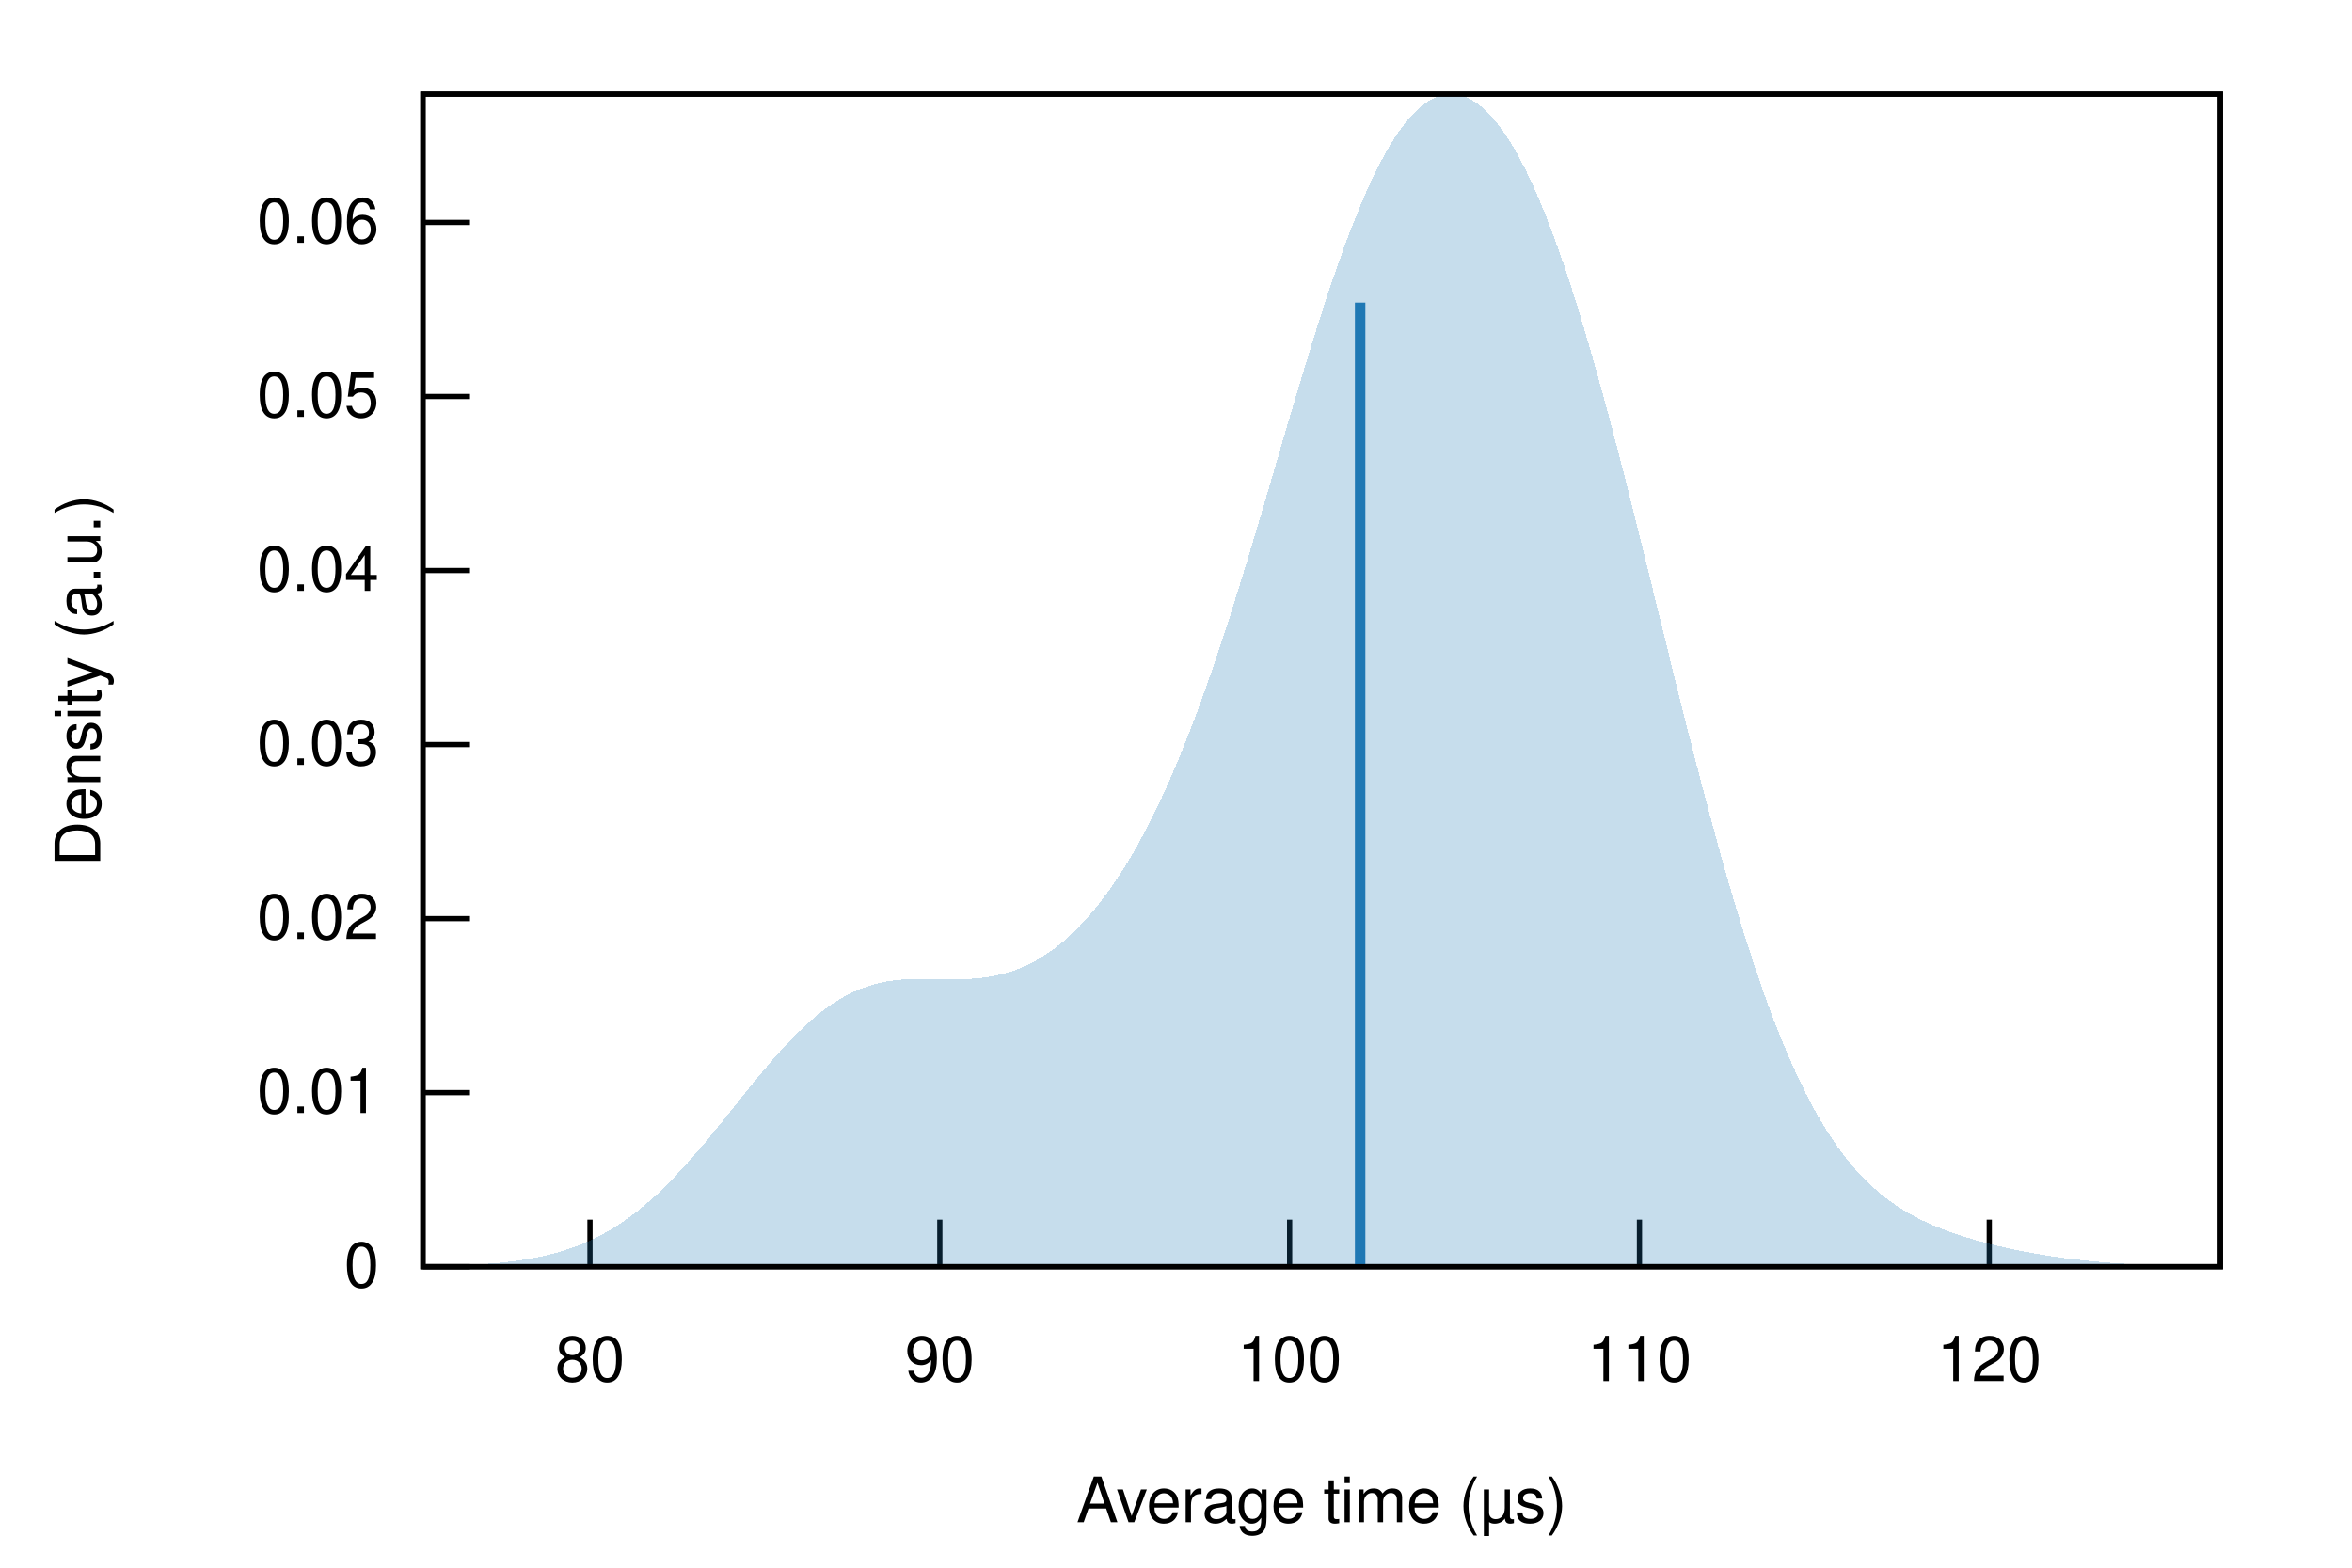
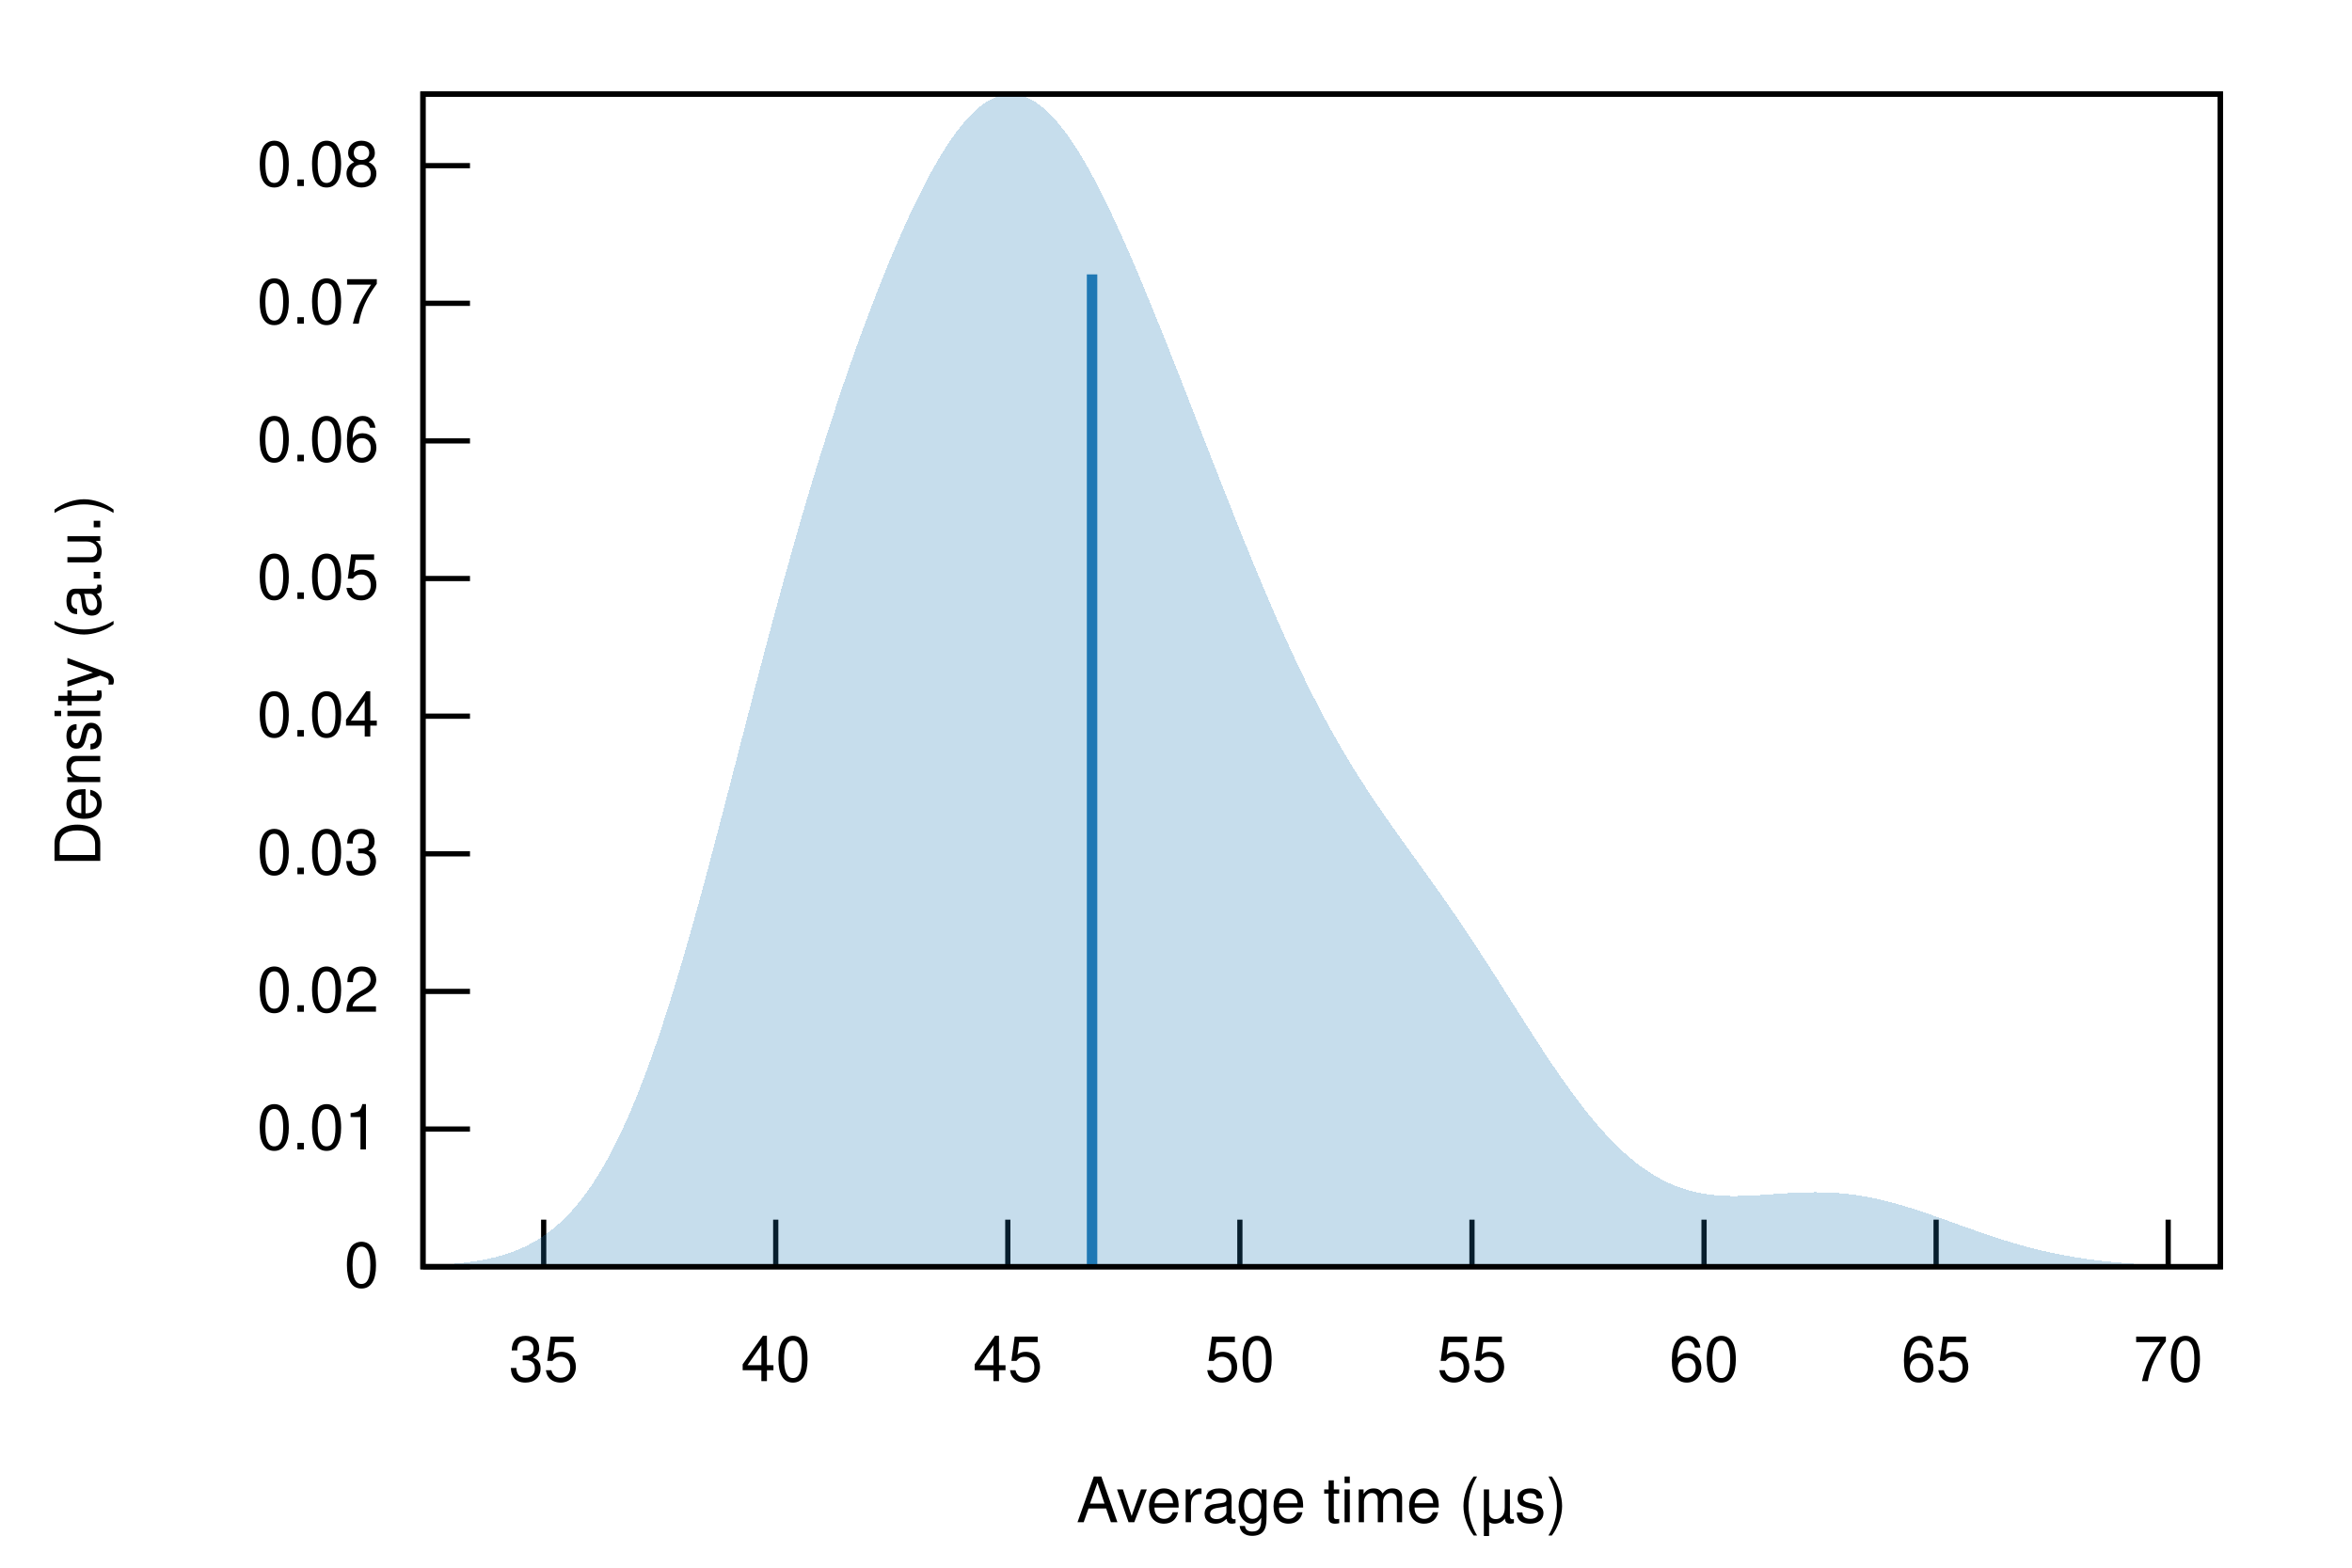
<svg xmlns="http://www.w3.org/2000/svg" xmlns:xlink="http://www.w3.org/1999/xlink" viewBox="0 0 450 300">
  <g id="gnuplot_canvas">
    <rect x="0" y="0" width="450" height="300" fill="none" />
    <defs>
      <circle id="gpDot" r="0.5" stroke-width="0.5" stroke="currentColor" />
      <path id="gpPt0" stroke-width="0.222" stroke="currentColor" d="M-1,0 h2 M0,-1 v2" />
      <path id="gpPt1" stroke-width="0.222" stroke="currentColor" d="M-1,-1 L1,1 M1,-1 L-1,1" />
      <path id="gpPt2" stroke-width="0.222" stroke="currentColor" d="M-1,0 L1,0 M0,-1 L0,1 M-1,-1 L1,1 M-1,1 L1,-1" />
      <rect id="gpPt3" stroke-width="0.222" stroke="currentColor" x="-1" y="-1" width="2" height="2" />
      <rect id="gpPt4" stroke-width="0.222" stroke="currentColor" fill="currentColor" x="-1" y="-1" width="2" height="2" />
      <circle id="gpPt5" stroke-width="0.222" stroke="currentColor" cx="0" cy="0" r="1" />
      <use xlink:href="#gpPt5" id="gpPt6" fill="currentColor" stroke="none" />
      <path id="gpPt7" stroke-width="0.222" stroke="currentColor" d="M0,-1.33 L-1.33,0.67 L1.33,0.67 z" />
      <use xlink:href="#gpPt7" id="gpPt8" fill="currentColor" stroke="none" />
      <use xlink:href="#gpPt7" id="gpPt9" stroke="currentColor" transform="rotate(180)" />
      <use xlink:href="#gpPt9" id="gpPt10" fill="currentColor" stroke="none" />
      <use xlink:href="#gpPt3" id="gpPt11" stroke="currentColor" transform="rotate(45)" />
      <use xlink:href="#gpPt11" id="gpPt12" fill="currentColor" stroke="none" />
      <path id="gpPt13" stroke-width="0.222" stroke="currentColor" d="M0,1.330 L1.265,0.411 L0.782,-1.067 L-0.782,-1.076 L-1.265,0.411 z" />
      <use xlink:href="#gpPt13" id="gpPt14" fill="currentColor" stroke="none" />
      <filter id="textbox" filterUnits="objectBoundingBox" x="0" y="0" height="1" width="1">
        <feFlood flood-color="white" flood-opacity="1" result="bgnd" />
        <feComposite in="SourceGraphic" in2="bgnd" operator="atop" />
      </filter>
      <filter id="greybox" filterUnits="objectBoundingBox" x="0" y="0" height="1" width="1">
        <feFlood flood-color="lightgrey" flood-opacity="1" result="grey" />
        <feComposite in="SourceGraphic" in2="grey" operator="atop" />
      </filter>
    </defs>
    <g fill="none" color="white" stroke="currentColor" stroke-width="1.00" stroke-linecap="butt" stroke-linejoin="miter">
</g>
    <g fill="none" color="black" stroke="currentColor" stroke-width="1.00" stroke-linecap="butt" stroke-linejoin="miter">
      <path stroke="black" d="M80.92,242.40 L89.92,242.40  " />
      <g transform="translate(72.53,246.30)" stroke="none" fill="black" font-family="Helvetica" font-size="12.00" text-anchor="end">
        <text>
          <tspan font-family="Helvetica"> 0</tspan>
        </text>
      </g>
    </g>
    <g fill="none" color="black" stroke="currentColor" stroke-width="1.00" stroke-linecap="butt" stroke-linejoin="miter">
-       <path stroke="black" d="M80.92,209.09 L89.92,209.09  " />
-       <g transform="translate(72.53,212.99)" stroke="none" fill="black" font-family="Helvetica" font-size="12.00" text-anchor="end">
+       <path stroke="black" d="M80.92,216.06 L89.92,216.06  " />
+       <g transform="translate(72.53,219.96)" stroke="none" fill="black" font-family="Helvetica" font-size="12.00" text-anchor="end">
        <text>
          <tspan font-family="Helvetica"> 0.01</tspan>
        </text>
      </g>
    </g>
    <g fill="none" color="black" stroke="currentColor" stroke-width="1.00" stroke-linecap="butt" stroke-linejoin="miter">
-       <path stroke="black" d="M80.92,175.79 L89.92,175.79  " />
-       <g transform="translate(72.53,179.69)" stroke="none" fill="black" font-family="Helvetica" font-size="12.00" text-anchor="end">
+       <path stroke="black" d="M80.92,189.72 L89.92,189.72  " />
+       <g transform="translate(72.53,193.62)" stroke="none" fill="black" font-family="Helvetica" font-size="12.00" text-anchor="end">
        <text>
          <tspan font-family="Helvetica"> 0.02</tspan>
        </text>
      </g>
    </g>
    <g fill="none" color="black" stroke="currentColor" stroke-width="1.00" stroke-linecap="butt" stroke-linejoin="miter">
-       <path stroke="black" d="M80.92,142.48 L89.92,142.48  " />
-       <g transform="translate(72.53,146.38)" stroke="none" fill="black" font-family="Helvetica" font-size="12.00" text-anchor="end">
+       <path stroke="black" d="M80.92,163.39 L89.92,163.39  " />
+       <g transform="translate(72.53,167.29)" stroke="none" fill="black" font-family="Helvetica" font-size="12.00" text-anchor="end">
        <text>
          <tspan font-family="Helvetica"> 0.03</tspan>
        </text>
      </g>
    </g>
    <g fill="none" color="black" stroke="currentColor" stroke-width="1.00" stroke-linecap="butt" stroke-linejoin="miter">
-       <path stroke="black" d="M80.92,109.18 L89.92,109.18  " />
-       <g transform="translate(72.53,113.08)" stroke="none" fill="black" font-family="Helvetica" font-size="12.00" text-anchor="end">
+       <path stroke="black" d="M80.92,137.05 L89.92,137.05  " />
+       <g transform="translate(72.53,140.95)" stroke="none" fill="black" font-family="Helvetica" font-size="12.00" text-anchor="end">
        <text>
          <tspan font-family="Helvetica"> 0.04</tspan>
        </text>
      </g>
    </g>
    <g fill="none" color="black" stroke="currentColor" stroke-width="1.00" stroke-linecap="butt" stroke-linejoin="miter">
-       <path stroke="black" d="M80.92,75.87 L89.92,75.87  " />
-       <g transform="translate(72.53,79.77)" stroke="none" fill="black" font-family="Helvetica" font-size="12.00" text-anchor="end">
+       <path stroke="black" d="M80.92,110.71 L89.92,110.71  " />
+       <g transform="translate(72.53,114.61)" stroke="none" fill="black" font-family="Helvetica" font-size="12.00" text-anchor="end">
        <text>
          <tspan font-family="Helvetica"> 0.05</tspan>
        </text>
      </g>
    </g>
    <g fill="none" color="black" stroke="currentColor" stroke-width="1.00" stroke-linecap="butt" stroke-linejoin="miter">
-       <path stroke="black" d="M80.92,42.56 L89.92,42.56  " />
-       <g transform="translate(72.53,46.46)" stroke="none" fill="black" font-family="Helvetica" font-size="12.00" text-anchor="end">
+       <path stroke="black" d="M80.92,84.37 L89.92,84.37  " />
+       <g transform="translate(72.53,88.27)" stroke="none" fill="black" font-family="Helvetica" font-size="12.00" text-anchor="end">
        <text>
          <tspan font-family="Helvetica"> 0.06</tspan>
        </text>
      </g>
    </g>
    <g fill="none" color="black" stroke="currentColor" stroke-width="1.00" stroke-linecap="butt" stroke-linejoin="miter">
-       <path stroke="black" d="M112.88,242.40 L112.88,233.40  " />
-       <g transform="translate(112.88,264.30)" stroke="none" fill="black" font-family="Helvetica" font-size="12.00" text-anchor="middle">
-         <text>
-           <tspan font-family="Helvetica"> 80</tspan>
-         </text>
-       </g>
-     </g>
-     <g fill="none" color="black" stroke="currentColor" stroke-width="1.00" stroke-linecap="butt" stroke-linejoin="miter">
-       <path stroke="black" d="M179.81,242.40 L179.81,233.40  " />
-       <g transform="translate(179.81,264.30)" stroke="none" fill="black" font-family="Helvetica" font-size="12.00" text-anchor="middle">
-         <text>
-           <tspan font-family="Helvetica"> 90</tspan>
-         </text>
-       </g>
-     </g>
-     <g fill="none" color="black" stroke="currentColor" stroke-width="1.00" stroke-linecap="butt" stroke-linejoin="miter">
-       <path stroke="black" d="M246.74,242.40 L246.74,233.40  " />
-       <g transform="translate(246.74,264.30)" stroke="none" fill="black" font-family="Helvetica" font-size="12.00" text-anchor="middle">
-         <text>
-           <tspan font-family="Helvetica"> 100</tspan>
-         </text>
-       </g>
-     </g>
-     <g fill="none" color="black" stroke="currentColor" stroke-width="1.00" stroke-linecap="butt" stroke-linejoin="miter">
-       <path stroke="black" d="M313.67,242.40 L313.67,233.40  " />
-       <g transform="translate(313.67,264.30)" stroke="none" fill="black" font-family="Helvetica" font-size="12.00" text-anchor="middle">
-         <text>
-           <tspan font-family="Helvetica"> 110</tspan>
-         </text>
-       </g>
-     </g>
-     <g fill="none" color="black" stroke="currentColor" stroke-width="1.00" stroke-linecap="butt" stroke-linejoin="miter">
-       <path stroke="black" d="M380.60,242.40 L380.60,233.40  " />
-       <g transform="translate(380.60,264.30)" stroke="none" fill="black" font-family="Helvetica" font-size="12.00" text-anchor="middle">
-         <text>
-           <tspan font-family="Helvetica"> 120</tspan>
+       <path stroke="black" d="M80.92,58.04 L89.92,58.04  " />
+       <g transform="translate(72.53,61.94)" stroke="none" fill="black" font-family="Helvetica" font-size="12.00" text-anchor="end">
+         <text>
+           <tspan font-family="Helvetica"> 0.07</tspan>
+         </text>
+       </g>
+     </g>
+     <g fill="none" color="black" stroke="currentColor" stroke-width="1.00" stroke-linecap="butt" stroke-linejoin="miter">
+       <path stroke="black" d="M80.92,31.70 L89.92,31.70  " />
+       <g transform="translate(72.53,35.60)" stroke="none" fill="black" font-family="Helvetica" font-size="12.00" text-anchor="end">
+         <text>
+           <tspan font-family="Helvetica"> 0.08</tspan>
+         </text>
+       </g>
+     </g>
+     <g fill="none" color="black" stroke="currentColor" stroke-width="1.00" stroke-linecap="butt" stroke-linejoin="miter">
+       <path stroke="black" d="M104.02,242.40 L104.02,233.40  " />
+       <g transform="translate(104.02,264.30)" stroke="none" fill="black" font-family="Helvetica" font-size="12.00" text-anchor="middle">
+         <text>
+           <tspan font-family="Helvetica"> 35</tspan>
+         </text>
+       </g>
+     </g>
+     <g fill="none" color="black" stroke="currentColor" stroke-width="1.00" stroke-linecap="butt" stroke-linejoin="miter">
+       <path stroke="black" d="M148.42,242.40 L148.42,233.40  " />
+       <g transform="translate(148.42,264.30)" stroke="none" fill="black" font-family="Helvetica" font-size="12.00" text-anchor="middle">
+         <text>
+           <tspan font-family="Helvetica"> 40</tspan>
+         </text>
+       </g>
+     </g>
+     <g fill="none" color="black" stroke="currentColor" stroke-width="1.00" stroke-linecap="butt" stroke-linejoin="miter">
+       <path stroke="black" d="M192.82,242.40 L192.82,233.40  " />
+       <g transform="translate(192.82,264.30)" stroke="none" fill="black" font-family="Helvetica" font-size="12.00" text-anchor="middle">
+         <text>
+           <tspan font-family="Helvetica"> 45</tspan>
+         </text>
+       </g>
+     </g>
+     <g fill="none" color="black" stroke="currentColor" stroke-width="1.00" stroke-linecap="butt" stroke-linejoin="miter">
+       <path stroke="black" d="M237.22,242.40 L237.22,233.40  " />
+       <g transform="translate(237.22,264.30)" stroke="none" fill="black" font-family="Helvetica" font-size="12.00" text-anchor="middle">
+         <text>
+           <tspan font-family="Helvetica"> 50</tspan>
+         </text>
+       </g>
+     </g>
+     <g fill="none" color="black" stroke="currentColor" stroke-width="1.00" stroke-linecap="butt" stroke-linejoin="miter">
+       <path stroke="black" d="M281.63,242.40 L281.63,233.40  " />
+       <g transform="translate(281.63,264.30)" stroke="none" fill="black" font-family="Helvetica" font-size="12.00" text-anchor="middle">
+         <text>
+           <tspan font-family="Helvetica"> 55</tspan>
+         </text>
+       </g>
+     </g>
+     <g fill="none" color="black" stroke="currentColor" stroke-width="1.00" stroke-linecap="butt" stroke-linejoin="miter">
+       <path stroke="black" d="M326.03,242.40 L326.03,233.40  " />
+       <g transform="translate(326.03,264.30)" stroke="none" fill="black" font-family="Helvetica" font-size="12.00" text-anchor="middle">
+         <text>
+           <tspan font-family="Helvetica"> 60</tspan>
+         </text>
+       </g>
+     </g>
+     <g fill="none" color="black" stroke="currentColor" stroke-width="1.00" stroke-linecap="butt" stroke-linejoin="miter">
+       <path stroke="black" d="M370.43,242.40 L370.43,233.40  " />
+       <g transform="translate(370.43,264.30)" stroke="none" fill="black" font-family="Helvetica" font-size="12.00" text-anchor="middle">
+         <text>
+           <tspan font-family="Helvetica"> 65</tspan>
+         </text>
+       </g>
+     </g>
+     <g fill="none" color="black" stroke="currentColor" stroke-width="1.00" stroke-linecap="butt" stroke-linejoin="miter">
+       <path stroke="black" d="M414.83,242.40 L414.83,233.40  " />
+       <g transform="translate(414.83,264.30)" stroke="none" fill="black" font-family="Helvetica" font-size="12.00" text-anchor="middle">
+         <text>
+           <tspan font-family="Helvetica"> 70</tspan>
        </text>
      </g>
    </g>
    <g fill="none" color="black" stroke="currentColor" stroke-width="1.00" stroke-linecap="butt" stroke-linejoin="miter">
</g>
    <g fill="none" color="black" stroke="currentColor" stroke-width="1.00" stroke-linecap="butt" stroke-linejoin="miter">
      <path stroke="black" d="M80.92,18.01 L80.92,242.40 L424.82,242.40 L424.82,18.01 L80.92,18.01 Z  " />
    </g>
    <g fill="none" color="black" stroke="currentColor" stroke-width="1.00" stroke-linecap="butt" stroke-linejoin="miter">
</g>
    <g id="gnuplot_plot_1">
      <g fill="none" color="black" stroke="currentColor" stroke-width="1.00" stroke-linecap="butt" stroke-linejoin="miter">
        <g stroke="none" shape-rendering="crispEdges">
-           <polygon fill="rgb( 31, 120, 180)" fill-opacity="0.25" points="80.92,242.31 81.61,242.30 82.30,242.29 82.99,242.27 83.68,242.26 84.37,242.24 85.06,242.23 85.74,242.21 86.43,242.19 87.12,242.16 87.81,242.14 88.50,242.11 89.19,242.08 89.88,242.05 90.57,242.01 91.26,241.98 91.95,241.93 92.64,241.89 93.33,241.84 94.01,241.79 94.70,241.73 95.39,241.67 96.08,241.60 96.77,241.52 97.46,241.45 98.15,241.36 98.84,241.27 99.53,241.17 100.22,241.07 100.91,240.96 101.60,240.84 102.28,240.71 102.97,240.57 103.66,240.43 104.35,240.27 105.04,240.11 105.73,239.93 106.42,239.74 107.11,239.54 107.80,239.33 108.49,239.11 109.18,238.88 109.87,238.63 110.55,238.37 111.24,238.09 111.93,237.80 112.62,237.50 113.31,237.18 114.00,236.84 114.69,236.49 115.38,236.13 116.07,235.74 116.76,235.34 117.45,234.92 118.14,234.49 118.82,234.03 119.51,233.56 120.20,233.08 120.89,232.57 121.58,232.04 122.27,231.50 122.96,230.94 123.65,230.36 124.34,229.76 125.03,229.15 125.72,228.52 126.41,227.87 127.09,227.20 127.78,226.52 128.47,225.82 129.16,225.11 129.85,224.38 130.54,223.63 131.23,222.88 131.92,222.10 132.61,221.32 133.30,220.52 133.99,219.72 134.68,218.90 135.37,218.08 136.05,217.24 136.74,216.40 137.43,215.55 138.12,214.70 138.81,213.84 139.50,212.98 140.19,212.12 140.88,211.26 141.57,210.40 142.26,209.54 142.95,208.68 143.64,207.83 144.32,206.98 145.01,206.14 145.70,205.31 146.39,204.49 147.08,203.67 147.77,202.87 148.46,202.08 149.15,201.31 149.84,200.55 150.53,199.81 151.22,199.08 151.91,198.37 152.59,197.68 153.28,197.01 153.97,196.36 154.66,195.73 155.35,195.12 156.04,194.53 156.73,193.97 157.42,193.43 158.11,192.92 158.80,192.42 159.49,191.96 160.18,191.52 160.86,191.10 161.55,190.70 162.24,190.34 162.93,189.99 163.62,189.67 164.31,189.38 165.00,189.10 165.69,188.85 166.38,188.62 167.07,188.42 167.76,188.23 168.45,188.07 169.13,187.92 169.82,187.80 170.51,187.69 171.20,187.60 171.89,187.52 172.58,187.46 173.27,187.41 173.96,187.37 174.65,187.34 175.34,187.32 176.03,187.31 176.72,187.31 177.40,187.32 178.09,187.32 178.78,187.33 179.47,187.35 180.16,187.36 180.85,187.37 181.54,187.38 182.23,187.38 182.92,187.38 183.61,187.37 184.30,187.36 184.99,187.33 185.68,187.30 186.36,187.26 187.05,187.20 187.74,187.13 188.43,187.04 189.12,186.94 189.81,186.83 190.50,186.69 191.19,186.54 191.88,186.37 192.57,186.18 193.26,185.97 193.95,185.74 194.63,185.49 195.32,185.21 196.01,184.91 196.70,184.59 197.39,184.25 198.08,183.88 198.77,183.49 199.46,183.07 200.15,182.62 200.84,182.15 201.53,181.66 202.22,181.13 202.90,180.58 203.59,180.01 204.28,179.40 204.97,178.77 205.66,178.11 206.35,177.42 207.04,176.70 207.73,175.95 208.42,175.18 209.11,174.37 209.80,173.53 210.49,172.66 211.17,171.76 211.86,170.83 212.55,169.87 213.24,168.87 213.93,167.84 214.62,166.78 215.31,165.68 216.00,164.55 216.69,163.39 217.38,162.19 218.07,160.95 218.76,159.68 219.44,158.37 220.13,157.02 220.82,155.64 221.51,154.22 222.20,152.76 222.89,151.27 223.58,149.73 224.27,148.16 224.96,146.55 225.65,144.90 226.34,143.21 227.03,141.48 227.71,139.72 228.40,137.92 229.09,136.08 229.78,134.20 230.47,132.29 231.16,130.34 231.85,128.36 232.54,126.35 233.23,124.30 233.92,122.22 234.61,120.11 235.30,117.97 235.99,115.80 236.67,113.61 237.36,111.39 238.05,109.15 238.74,106.89 239.43,104.62 240.12,102.32 240.81,100.01 241.50,97.69 242.19,95.36 242.88,93.02 243.57,90.68 244.26,88.33 244.94,85.98 245.63,83.64 246.32,81.30 247.01,78.97 247.70,76.66 248.39,74.35 249.08,72.06 249.77,69.79 250.46,67.54 251.15,65.32 251.84,63.12 252.53,60.96 253.21,58.82 253.90,56.72 254.59,54.66 255.28,52.64 255.97,50.65 256.66,48.72 257.35,46.82 258.04,44.98 258.73,43.19 259.42,41.44 260.11,39.76 260.80,38.12 261.48,36.55 262.17,35.03 262.86,33.57 263.55,32.17 264.24,30.83 264.93,29.56 265.62,28.35 266.31,27.20 267.00,26.12 267.69,25.11 268.38,24.16 269.07,23.28 269.75,22.46 270.44,21.72 271.13,21.04 271.82,20.43 272.51,19.89 273.20,19.41 273.89,19.01 274.58,18.67 275.27,18.40 275.96,18.20 276.65,18.07 277.34,18.01 278.03,18.02 278.71,18.09 279.40,18.23 280.09,18.45 280.78,18.73 281.47,19.07 282.16,19.49 282.85,19.97 283.54,20.52 284.23,21.14 284.92,21.83 285.61,22.58 286.30,23.40 286.98,24.29 287.67,25.24 288.36,26.26 289.05,27.35 289.74,28.50 290.43,29.72 291.12,31.00 291.81,32.35 292.50,33.76 293.19,35.23 293.88,36.77 294.57,38.37 295.25,40.03 295.94,41.75 296.63,43.53 297.32,45.37 298.01,47.26 298.70,49.22 299.39,51.23 300.08,53.29 300.77,55.40 301.46,57.57 302.15,59.78 302.84,62.05 303.52,64.36 304.21,66.71 304.90,69.11 305.59,71.55 306.28,74.03 306.97,76.54 307.66,79.09 308.35,81.68 309.04,84.29 309.73,86.93 310.42,89.60 311.11,92.29 311.79,95.01 312.48,97.74 313.17,100.49 313.86,103.26 314.55,106.03 315.24,108.82 315.93,111.61 316.62,114.41 317.31,117.21 318.00,120.01 318.69,122.80 319.38,125.59 320.06,128.38 320.75,131.15 321.44,133.91 322.13,136.66 322.82,139.39 323.51,142.10 324.20,144.79 324.89,147.45 325.58,150.09 326.27,152.71 326.96,155.29 327.65,157.85 328.34,160.37 329.02,162.86 329.71,165.31 330.40,167.72 331.09,170.10 331.78,172.43 332.47,174.72 333.16,176.97 333.85,179.18 334.54,181.34 335.23,183.45 335.92,185.52 336.61,187.54 337.29,189.52 337.98,191.44 338.67,193.32 339.36,195.14 340.05,196.92 340.74,198.65 341.43,200.32 342.12,201.95 342.81,203.53 343.50,205.06 344.19,206.54 344.88,207.97 345.56,209.35 346.25,210.68 346.94,211.97 347.63,213.21 348.32,214.40 349.01,215.55 349.70,216.66 350.39,217.72 351.08,218.74 351.77,219.71 352.46,220.65 353.15,221.55 353.83,222.41 354.52,223.23 355.21,224.02 355.90,224.77 356.59,225.49 357.28,226.18 357.97,226.84 358.66,227.46 359.35,228.06 360.04,228.63 360.73,229.18 361.42,229.70 362.10,230.19 362.79,230.67 363.48,231.12 364.17,231.55 364.86,231.97 365.55,232.36 366.24,232.74 366.93,233.10 367.62,233.45 368.31,233.78 369.00,234.09 369.69,234.40 370.37,234.69 371.06,234.97 371.75,235.25 372.44,235.51 373.13,235.76 373.82,236.00 374.51,236.24 375.20,236.46 375.89,236.68 376.58,236.89 377.27,237.10 377.96,237.30 378.65,237.49 379.33,237.68 380.02,237.86 380.71,238.04 381.40,238.21 382.09,238.38 382.78,238.54 383.47,238.70 384.16,238.86 384.85,239.01 385.54,239.15 386.23,239.29 386.92,239.43 387.60,239.56 388.29,239.69 388.98,239.82 389.67,239.94 390.36,240.06 391.05,240.17 391.74,240.28 392.43,240.39 393.12,240.49 393.81,240.59 394.50,240.69 395.19,240.78 395.87,240.87 396.56,240.95 397.25,241.04 397.94,241.11 398.63,241.19 399.32,241.26 400.01,241.33 400.70,241.40 401.39,241.46 402.08,241.52 402.77,241.57 403.46,241.63 404.14,241.68 404.83,241.73 405.52,241.77 406.21,241.82 406.90,241.86 407.59,241.90 408.28,241.93 408.97,241.97 409.66,242.00 410.35,242.03 411.04,242.06 411.73,242.09 412.41,242.11 413.10,242.13 413.79,242.15 414.48,242.17 415.17,242.19 415.86,242.21 416.55,242.23 417.24,242.24 417.93,242.26 418.62,242.27 419.31,242.28 420.00,242.29 420.68,242.30 421.37,242.31 422.06,242.32 422.75,242.33 423.44,242.33 424.13,242.34 424.82,242.35 424.82,242.40 424.13,242.40 423.44,242.40 422.75,242.40 422.06,242.40 421.37,242.40 420.68,242.40 420.00,242.40 419.31,242.40 418.62,242.40 417.93,242.40 417.24,242.40 416.55,242.40 415.86,242.40 415.17,242.40 414.48,242.40 413.79,242.40 413.10,242.40 412.41,242.40 411.73,242.40 411.04,242.40 410.35,242.40 409.66,242.40 408.97,242.40 408.28,242.40 407.59,242.40 406.90,242.40 406.21,242.40 405.52,242.40 404.83,242.40 404.14,242.40 403.46,242.40 402.77,242.40 402.08,242.40 401.39,242.40 400.70,242.40 400.01,242.40 399.32,242.40 398.63,242.40 397.94,242.40 397.25,242.40 396.56,242.40 395.87,242.40 395.19,242.40 394.50,242.40 393.81,242.40 393.12,242.40 392.43,242.40 391.74,242.40 391.05,242.40 390.36,242.40 389.67,242.40 388.98,242.40 388.29,242.40 387.60,242.40 386.92,242.40 386.23,242.40 385.54,242.40 384.85,242.40 384.16,242.40 383.47,242.40 382.78,242.40 382.09,242.40 381.40,242.40 380.71,242.40 380.02,242.40 379.33,242.40 378.65,242.40 377.96,242.40 377.27,242.40 376.58,242.40 375.89,242.40 375.20,242.40 374.51,242.40 373.82,242.40 373.13,242.40 372.44,242.40 371.75,242.40 371.06,242.40 370.37,242.40 369.69,242.40 369.00,242.40 368.31,242.40 367.62,242.40 366.93,242.40 366.24,242.40 365.55,242.40 364.86,242.40 364.17,242.40 363.48,242.40 362.79,242.40 362.10,242.40 361.42,242.40 360.73,242.40 360.04,242.40 359.35,242.40 358.66,242.40 357.97,242.40 357.28,242.40 356.59,242.40 355.90,242.40 355.21,242.40 354.52,242.40 353.83,242.40 353.15,242.40 352.46,242.40 351.77,242.40 351.08,242.40 350.39,242.40 349.70,242.40 349.01,242.40 348.32,242.40 347.63,242.40 346.94,242.40 346.25,242.40 345.56,242.40 344.88,242.40 344.19,242.40 343.50,242.40 342.81,242.40 342.12,242.40 341.43,242.40 340.74,242.40 340.05,242.40 339.36,242.40 338.67,242.40 337.98,242.40 337.29,242.40 336.61,242.40 335.92,242.40 335.23,242.40 334.54,242.40 333.85,242.40 333.16,242.40 332.47,242.40 331.78,242.40 331.09,242.40 330.40,242.40 329.71,242.40 329.02,242.40 328.34,242.40 327.65,242.40 326.96,242.40 326.27,242.40 325.58,242.40 324.89,242.40 324.20,242.40 323.51,242.40 322.82,242.40 322.13,242.40 321.44,242.40 320.75,242.40 320.06,242.40 319.38,242.40 318.69,242.40 318.00,242.40 317.31,242.40 316.62,242.40 315.93,242.40 315.24,242.40 314.55,242.40 313.86,242.40 313.17,242.40 312.48,242.40 311.79,242.40 311.11,242.40 310.42,242.40 309.73,242.40 309.04,242.40 308.35,242.40 307.66,242.40 306.97,242.40 306.28,242.40 305.59,242.40 304.90,242.40 304.21,242.40 303.52,242.40 302.84,242.40 302.15,242.40 301.46,242.40 300.77,242.40 300.08,242.40 299.39,242.40 298.70,242.40 298.01,242.40 297.32,242.40 296.63,242.40 295.94,242.40 295.25,242.40 294.57,242.40 293.88,242.40 293.19,242.40 292.50,242.40 291.81,242.40 291.12,242.40 290.43,242.40 289.74,242.40 289.05,242.40 288.36,242.40 287.67,242.40 286.98,242.40 286.30,242.40 285.61,242.40 284.92,242.40 284.23,242.40 283.54,242.40 282.85,242.40 282.16,242.40 281.47,242.40 280.78,242.40 280.09,242.40 279.40,242.40 278.71,242.40 278.03,242.40 277.34,242.40 276.65,242.40 275.96,242.40 275.27,242.40 274.58,242.40 273.89,242.40 273.20,242.40 272.51,242.40 271.82,242.40 271.13,242.40 270.44,242.40 269.75,242.40 269.07,242.40 268.38,242.40 267.69,242.40 267.00,242.40 266.31,242.40 265.62,242.40 264.93,242.40 264.24,242.40 263.55,242.40 262.86,242.40 262.17,242.40 261.48,242.40 260.80,242.40 260.11,242.40 259.42,242.40 258.73,242.40 258.04,242.40 257.35,242.40 256.66,242.40 255.97,242.40 255.28,242.40 254.59,242.40 253.90,242.40 253.21,242.40 252.53,242.40 251.84,242.40 251.15,242.40 250.46,242.40 249.77,242.40 249.08,242.40 248.39,242.40 247.70,242.40 247.01,242.40 246.32,242.40 245.63,242.40 244.94,242.40 244.26,242.40 243.57,242.40 242.88,242.40 242.19,242.40 241.50,242.40 240.81,242.40 240.12,242.40 239.43,242.40 238.74,242.40 238.05,242.40 237.36,242.40 236.67,242.40 235.99,242.40 235.30,242.40 234.61,242.40 233.92,242.40 233.23,242.40 232.54,242.40 231.85,242.40 231.16,242.40 230.47,242.40 229.78,242.40 229.09,242.40 228.40,242.40 227.71,242.40 227.03,242.40 226.34,242.40 225.65,242.40 224.96,242.40 224.27,242.40 223.58,242.40 222.89,242.40 222.20,242.40 221.51,242.40 220.82,242.40 220.13,242.40 219.44,242.40 218.76,242.40 218.07,242.40 217.38,242.40 216.69,242.40 216.00,242.40 215.31,242.40 214.62,242.40 213.93,242.40 213.24,242.40 212.55,242.40 211.86,242.40 211.17,242.40 210.49,242.40 209.80,242.40 209.11,242.40 208.42,242.40 207.73,242.40 207.04,242.40 206.35,242.40 205.66,242.40 204.97,242.40 204.28,242.40 203.59,242.40 202.90,242.40 202.22,242.40 201.53,242.40 200.84,242.40 200.15,242.40 199.46,242.40 198.77,242.40 198.08,242.40 197.39,242.40 196.70,242.40 196.01,242.40 195.32,242.40 194.63,242.40 193.95,242.40 193.26,242.40 192.57,242.40 191.88,242.40 191.19,242.40 190.50,242.40 189.81,242.40 189.12,242.40 188.43,242.40 187.74,242.40 187.05,242.40 186.36,242.40 185.68,242.40 184.99,242.40 184.30,242.40 183.61,242.40 182.92,242.40 182.23,242.40 181.54,242.40 180.85,242.40 180.16,242.40 179.47,242.40 178.78,242.40 178.09,242.40 177.40,242.40 176.72,242.40 176.03,242.40 175.34,242.40 174.65,242.40 173.96,242.40 173.27,242.40 172.58,242.40 171.89,242.40 171.20,242.40 170.51,242.40 169.82,242.40 169.13,242.40 168.45,242.40 167.76,242.40 167.07,242.40 166.38,242.40 165.69,242.40 165.00,242.40 164.31,242.40 163.62,242.40 162.93,242.40 162.24,242.40 161.55,242.40 160.86,242.40 160.18,242.40 159.49,242.40 158.80,242.40 158.11,242.40 157.42,242.40 156.73,242.40 156.04,242.40 155.35,242.40 154.66,242.40 153.97,242.40 153.28,242.40 152.59,242.40 151.91,242.40 151.22,242.40 150.53,242.40 149.84,242.40 149.15,242.40 148.46,242.40 147.77,242.40 147.08,242.40 146.39,242.40 145.70,242.40 145.01,242.40 144.32,242.40 143.64,242.40 142.95,242.40 142.26,242.40 141.57,242.40 140.88,242.40 140.19,242.40 139.50,242.40 138.81,242.40 138.12,242.40 137.43,242.40 136.74,242.40 136.05,242.40 135.37,242.40 134.68,242.40 133.99,242.40 133.30,242.40 132.61,242.40 131.92,242.40 131.23,242.40 130.54,242.40 129.85,242.40 129.16,242.40 128.47,242.40 127.78,242.40 127.09,242.40 126.41,242.40 125.72,242.40 125.03,242.40 124.34,242.40 123.65,242.40 122.96,242.40 122.27,242.40 121.58,242.40 120.89,242.40 120.20,242.40 119.51,242.40 118.82,242.40 118.14,242.40 117.45,242.40 116.76,242.40 116.07,242.40 115.38,242.40 114.69,242.40 114.00,242.40 113.31,242.40 112.62,242.40 111.93,242.40 111.24,242.40 110.55,242.40 109.87,242.40 109.18,242.40 108.49,242.40 107.80,242.40 107.11,242.40 106.42,242.40 105.73,242.40 105.04,242.40 104.35,242.40 103.66,242.40 102.97,242.40 102.28,242.40 101.60,242.40 100.91,242.40 100.22,242.40 99.53,242.40 98.84,242.40 98.15,242.40 97.46,242.40 96.77,242.40 96.08,242.40 95.39,242.40 94.70,242.40 94.01,242.40 93.33,242.40 92.64,242.40 91.95,242.40 91.26,242.40 90.57,242.40 89.88,242.40 89.19,242.40 88.50,242.40 87.81,242.40 87.12,242.40 86.43,242.40 85.74,242.40 85.06,242.40 84.37,242.40 83.68,242.40 82.99,242.40 82.30,242.40 81.61,242.40 80.92,242.40 " />
+           <polygon fill="rgb( 31, 120, 180)" fill-opacity="0.25" points="80.92,242.18 81.61,242.16 82.30,242.13 82.99,242.09 83.68,242.06 84.37,242.02 85.06,241.97 85.74,241.92 86.43,241.87 87.12,241.81 87.81,241.74 88.50,241.67 89.19,241.58 89.88,241.49 90.57,241.40 91.26,241.29 91.95,241.17 92.64,241.05 93.33,240.91 94.01,240.75 94.70,240.59 95.39,240.41 96.08,240.21 96.77,240.00 97.46,239.77 98.15,239.52 98.84,239.26 99.53,238.97 100.22,238.66 100.91,238.32 101.60,237.96 102.28,237.58 102.97,237.16 103.66,236.72 104.35,236.25 105.04,235.74 105.73,235.20 106.42,234.63 107.11,234.02 107.80,233.37 108.49,232.68 109.18,231.95 109.87,231.18 110.55,230.36 111.24,229.50 111.93,228.59 112.62,227.64 113.31,226.63 114.00,225.57 114.69,224.47 115.38,223.31 116.07,222.09 116.76,220.82 117.45,219.50 118.14,218.12 118.82,216.69 119.51,215.19 120.20,213.65 120.89,212.04 121.58,210.38 122.27,208.66 122.96,206.88 123.65,205.05 124.34,203.16 125.03,201.22 125.72,199.23 126.41,197.18 127.09,195.08 127.78,192.93 128.47,190.73 129.16,188.49 129.85,186.20 130.54,183.87 131.23,181.50 131.92,179.09 132.61,176.65 133.30,174.17 133.99,171.66 134.68,169.12 135.37,166.56 136.05,163.97 136.74,161.36 137.43,158.74 138.12,156.10 138.81,153.45 139.50,150.79 140.19,148.12 140.88,145.45 141.57,142.78 142.26,140.10 142.95,137.44 143.64,134.78 144.32,132.12 145.01,129.48 145.70,126.86 146.39,124.24 147.08,121.65 147.77,119.07 148.46,116.51 149.15,113.98 149.84,111.47 150.53,108.98 151.22,106.52 151.91,104.08 152.59,101.67 153.28,99.29 153.97,96.94 154.66,94.62 155.35,92.32 156.04,90.06 156.73,87.82 157.42,85.62 158.11,83.44 158.80,81.30 159.49,79.18 160.18,77.09 160.86,75.03 161.55,73.00 162.24,71.00 162.93,69.02 163.62,67.08 164.31,65.16 165.00,63.27 165.69,61.41 166.38,59.58 167.07,57.77 167.76,55.99 168.45,54.24 169.13,52.52 169.82,50.83 170.51,49.17 171.20,47.54 171.89,45.93 172.58,44.36 173.27,42.83 173.96,41.32 174.65,39.85 175.34,38.42 176.03,37.02 176.72,35.66 177.40,34.34 178.09,33.06 178.78,31.82 179.47,30.62 180.16,29.47 180.85,28.37 181.54,27.31 182.23,26.31 182.92,25.35 183.61,24.45 184.30,23.60 184.99,22.80 185.68,22.07 186.36,21.39 187.05,20.77 187.74,20.21 188.43,19.71 189.12,19.27 189.81,18.90 190.50,18.59 191.19,18.35 191.88,18.17 192.57,18.06 193.26,18.01 193.95,18.03 194.63,18.11 195.32,18.26 196.01,18.48 196.70,18.76 197.39,19.11 198.08,19.52 198.77,19.99 199.46,20.52 200.15,21.12 200.84,21.78 201.53,22.49 202.22,23.27 202.90,24.10 203.59,24.98 204.28,25.92 204.97,26.91 205.66,27.95 206.35,29.03 207.04,30.17 207.73,31.34 208.42,32.57 209.11,33.83 209.80,35.13 210.49,36.47 211.17,37.84 211.86,39.25 212.55,40.68 213.24,42.15 213.93,43.65 214.62,45.17 215.31,46.72 216.00,48.29 216.69,49.88 217.38,51.50 218.07,53.13 218.76,54.78 219.44,56.44 220.13,58.12 220.82,59.81 221.51,61.52 222.20,63.23 222.89,64.96 223.58,66.69 224.27,68.43 224.96,70.18 225.65,71.93 226.34,73.69 227.03,75.46 227.71,77.22 228.40,78.99 229.09,80.76 229.78,82.53 230.47,84.30 231.16,86.07 231.85,87.84 232.54,89.60 233.23,91.36 233.92,93.12 234.61,94.87 235.30,96.61 235.99,98.35 236.67,100.08 237.36,101.80 238.05,103.51 238.74,105.21 239.43,106.90 240.12,108.58 240.81,110.24 241.50,111.89 242.19,113.53 242.88,115.14 243.57,116.74 244.26,118.33 244.94,119.89 245.63,121.44 246.32,122.96 247.01,124.47 247.70,125.95 248.39,127.41 249.08,128.86 249.77,130.27 250.46,131.67 251.15,133.04 251.84,134.39 252.53,135.72 253.21,137.02 253.90,138.30 254.59,139.56 255.28,140.79 255.97,142.01 256.66,143.20 257.35,144.37 258.04,145.52 258.73,146.65 259.42,147.76 260.11,148.86 260.80,149.93 261.48,150.99 262.17,152.04 262.86,153.07 263.55,154.09 264.24,155.10 264.93,156.09 265.62,157.08 266.31,158.06 267.00,159.03 267.69,160.00 268.38,160.96 269.07,161.92 269.75,162.88 270.44,163.83 271.13,164.79 271.82,165.75 272.51,166.71 273.20,167.67 273.89,168.64 274.58,169.61 275.27,170.58 275.96,171.56 276.65,172.55 277.34,173.54 278.03,174.54 278.71,175.55 279.40,176.57 280.09,177.59 280.78,178.62 281.47,179.66 282.16,180.70 282.85,181.75 283.54,182.81 284.23,183.87 284.92,184.94 285.61,186.01 286.30,187.09 286.98,188.17 287.67,189.25 288.36,190.34 289.05,191.43 289.74,192.51 290.43,193.60 291.12,194.68 291.81,195.76 292.50,196.84 293.19,197.91 293.88,198.98 294.57,200.04 295.25,201.09 295.94,202.13 296.63,203.17 297.32,204.19 298.01,205.20 298.70,206.19 299.39,207.17 300.08,208.14 300.77,209.09 301.46,210.02 302.15,210.94 302.84,211.83 303.52,212.71 304.21,213.57 304.90,214.40 305.59,215.22 306.28,216.01 306.97,216.78 307.66,217.53 308.35,218.25 309.04,218.95 309.73,219.62 310.42,220.27 311.11,220.90 311.79,221.50 312.48,222.07 313.17,222.62 313.86,223.14 314.55,223.64 315.24,224.11 315.93,224.56 316.62,224.98 317.31,225.38 318.00,225.75 318.69,226.10 319.38,226.42 320.06,226.73 320.75,227.00 321.44,227.26 322.13,227.49 322.82,227.71 323.51,227.90 324.20,228.07 324.89,228.23 325.58,228.36 326.27,228.48 326.96,228.58 327.65,228.66 328.34,228.73 329.02,228.78 329.71,228.82 330.40,228.85 331.09,228.87 331.78,228.88 332.47,228.87 333.16,228.86 333.85,228.84 334.54,228.81 335.23,228.78 335.92,228.74 336.61,228.70 337.29,228.66 337.98,228.61 338.67,228.56 339.36,228.51 340.05,228.46 340.74,228.41 341.43,228.37 342.12,228.32 342.81,228.28 343.50,228.25 344.19,228.22 344.88,228.19 345.56,228.17 346.25,228.16 346.94,228.15 347.63,228.15 348.32,228.16 349.01,228.17 349.70,228.20 350.39,228.23 351.08,228.27 351.77,228.32 352.46,228.38 353.15,228.45 353.83,228.53 354.52,228.61 355.21,228.71 355.90,228.82 356.59,228.93 357.28,229.06 357.97,229.19 358.66,229.33 359.35,229.48 360.04,229.64 360.73,229.81 361.42,229.98 362.10,230.16 362.79,230.35 363.48,230.55 364.17,230.75 364.86,230.96 365.55,231.17 366.24,231.39 366.93,231.61 367.62,231.84 368.31,232.07 369.00,232.31 369.69,232.55 370.37,232.79 371.06,233.03 371.75,233.28 372.44,233.52 373.13,233.77 373.82,234.02 374.51,234.27 375.20,234.51 375.89,234.76 376.58,235.01 377.27,235.25 377.96,235.49 378.65,235.73 379.33,235.97 380.02,236.21 380.71,236.44 381.40,236.67 382.09,236.89 382.78,237.11 383.47,237.33 384.16,237.54 384.85,237.75 385.54,237.96 386.23,238.15 386.92,238.35 387.60,238.54 388.29,238.72 388.98,238.90 389.67,239.07 390.36,239.24 391.05,239.40 391.74,239.56 392.43,239.71 393.12,239.85 393.81,240.00 394.50,240.13 395.19,240.26 395.87,240.38 396.56,240.50 397.25,240.62 397.94,240.72 398.63,240.83 399.32,240.93 400.01,241.02 400.70,241.11 401.39,241.20 402.08,241.28 402.77,241.35 403.46,241.42 404.14,241.49 404.83,241.56 405.52,241.62 406.21,241.67 406.90,241.73 407.59,241.78 408.28,241.83 408.97,241.87 409.66,241.91 410.35,241.95 411.04,241.99 411.73,242.02 412.41,242.05 413.10,242.08 413.79,242.11 414.48,242.13 415.17,242.15 415.86,242.18 416.55,242.20 417.24,242.21 417.93,242.23 418.62,242.25 419.31,242.26 420.00,242.27 420.68,242.29 421.37,242.30 422.06,242.31 422.75,242.32 423.44,242.32 424.13,242.33 424.82,242.34 424.82,242.40 424.13,242.40 423.44,242.40 422.75,242.40 422.06,242.40 421.37,242.40 420.68,242.40 420.00,242.40 419.31,242.40 418.62,242.40 417.93,242.40 417.24,242.40 416.55,242.40 415.86,242.40 415.17,242.40 414.48,242.40 413.79,242.40 413.10,242.40 412.41,242.40 411.73,242.40 411.04,242.40 410.35,242.40 409.66,242.40 408.97,242.40 408.28,242.40 407.59,242.40 406.90,242.40 406.21,242.40 405.52,242.40 404.83,242.40 404.14,242.40 403.46,242.40 402.77,242.40 402.08,242.40 401.39,242.40 400.70,242.40 400.01,242.40 399.32,242.40 398.63,242.40 397.94,242.40 397.25,242.40 396.56,242.40 395.87,242.40 395.19,242.40 394.50,242.40 393.81,242.40 393.12,242.40 392.43,242.40 391.74,242.40 391.05,242.40 390.36,242.40 389.67,242.40 388.98,242.40 388.29,242.40 387.60,242.40 386.92,242.40 386.23,242.40 385.54,242.40 384.85,242.40 384.16,242.40 383.47,242.40 382.78,242.40 382.09,242.40 381.40,242.40 380.71,242.40 380.02,242.40 379.33,242.40 378.65,242.40 377.96,242.40 377.27,242.40 376.58,242.40 375.89,242.40 375.20,242.40 374.51,242.40 373.82,242.40 373.13,242.40 372.44,242.40 371.75,242.40 371.06,242.40 370.37,242.40 369.69,242.40 369.00,242.40 368.31,242.40 367.62,242.40 366.93,242.40 366.24,242.40 365.55,242.40 364.86,242.40 364.17,242.40 363.48,242.40 362.79,242.40 362.10,242.40 361.42,242.40 360.73,242.40 360.04,242.40 359.35,242.40 358.66,242.40 357.97,242.40 357.28,242.40 356.59,242.40 355.90,242.40 355.21,242.40 354.52,242.40 353.83,242.40 353.15,242.40 352.46,242.40 351.77,242.40 351.08,242.40 350.39,242.40 349.70,242.40 349.01,242.40 348.32,242.40 347.63,242.40 346.94,242.40 346.25,242.40 345.56,242.40 344.88,242.40 344.19,242.40 343.50,242.40 342.81,242.40 342.12,242.40 341.43,242.40 340.74,242.40 340.05,242.40 339.36,242.40 338.67,242.40 337.98,242.40 337.29,242.40 336.61,242.40 335.92,242.40 335.23,242.40 334.54,242.40 333.85,242.40 333.16,242.40 332.47,242.40 331.78,242.40 331.09,242.40 330.40,242.40 329.71,242.40 329.02,242.40 328.34,242.40 327.65,242.40 326.96,242.40 326.27,242.40 325.58,242.40 324.89,242.40 324.20,242.40 323.51,242.40 322.82,242.40 322.13,242.40 321.44,242.40 320.75,242.40 320.06,242.40 319.38,242.40 318.69,242.40 318.00,242.40 317.31,242.40 316.62,242.40 315.93,242.40 315.24,242.40 314.55,242.40 313.86,242.40 313.17,242.40 312.48,242.40 311.79,242.40 311.11,242.40 310.42,242.40 309.73,242.40 309.04,242.40 308.35,242.40 307.66,242.40 306.97,242.40 306.28,242.40 305.59,242.40 304.90,242.40 304.21,242.40 303.52,242.40 302.84,242.40 302.15,242.40 301.46,242.40 300.77,242.40 300.08,242.40 299.39,242.40 298.70,242.40 298.01,242.40 297.32,242.40 296.63,242.40 295.94,242.40 295.25,242.40 294.57,242.40 293.88,242.40 293.19,242.40 292.50,242.40 291.81,242.40 291.12,242.40 290.43,242.40 289.74,242.40 289.05,242.40 288.36,242.40 287.67,242.40 286.98,242.40 286.30,242.40 285.61,242.40 284.92,242.40 284.23,242.40 283.54,242.40 282.85,242.40 282.16,242.40 281.47,242.40 280.78,242.40 280.09,242.40 279.40,242.40 278.71,242.40 278.03,242.40 277.34,242.40 276.65,242.40 275.96,242.40 275.27,242.40 274.58,242.40 273.89,242.40 273.20,242.40 272.51,242.40 271.82,242.40 271.13,242.40 270.44,242.40 269.75,242.40 269.07,242.40 268.38,242.40 267.69,242.40 267.00,242.40 266.31,242.40 265.62,242.40 264.93,242.40 264.24,242.40 263.55,242.40 262.86,242.40 262.17,242.40 261.48,242.40 260.80,242.40 260.11,242.40 259.42,242.40 258.73,242.40 258.04,242.40 257.35,242.40 256.66,242.40 255.97,242.40 255.28,242.40 254.59,242.40 253.90,242.40 253.21,242.40 252.53,242.40 251.84,242.40 251.15,242.40 250.46,242.40 249.77,242.40 249.08,242.40 248.39,242.40 247.70,242.40 247.01,242.40 246.32,242.40 245.63,242.40 244.94,242.40 244.26,242.40 243.57,242.40 242.88,242.40 242.19,242.40 241.50,242.40 240.81,242.40 240.12,242.40 239.43,242.40 238.74,242.40 238.05,242.40 237.36,242.40 236.67,242.40 235.99,242.40 235.30,242.40 234.61,242.40 233.92,242.40 233.23,242.40 232.54,242.40 231.85,242.40 231.16,242.40 230.47,242.40 229.78,242.40 229.09,242.40 228.40,242.40 227.71,242.40 227.03,242.40 226.34,242.40 225.65,242.40 224.96,242.40 224.27,242.40 223.58,242.40 222.89,242.40 222.20,242.40 221.51,242.40 220.82,242.40 220.13,242.40 219.44,242.40 218.76,242.40 218.07,242.40 217.38,242.40 216.69,242.40 216.00,242.40 215.31,242.40 214.62,242.40 213.93,242.40 213.24,242.40 212.55,242.40 211.86,242.40 211.17,242.40 210.49,242.40 209.80,242.40 209.11,242.40 208.42,242.40 207.73,242.40 207.04,242.40 206.35,242.40 205.66,242.40 204.97,242.40 204.28,242.40 203.59,242.40 202.90,242.40 202.22,242.40 201.53,242.40 200.84,242.40 200.15,242.40 199.46,242.40 198.77,242.40 198.08,242.40 197.39,242.40 196.70,242.40 196.01,242.40 195.32,242.40 194.63,242.40 193.95,242.40 193.26,242.40 192.57,242.40 191.88,242.40 191.19,242.40 190.50,242.40 189.81,242.40 189.12,242.40 188.43,242.40 187.74,242.40 187.05,242.40 186.36,242.40 185.68,242.40 184.99,242.40 184.30,242.40 183.61,242.40 182.92,242.40 182.23,242.40 181.54,242.40 180.85,242.40 180.16,242.40 179.47,242.40 178.78,242.40 178.09,242.40 177.40,242.40 176.72,242.40 176.03,242.40 175.34,242.40 174.65,242.40 173.96,242.40 173.27,242.40 172.58,242.40 171.89,242.40 171.20,242.40 170.51,242.40 169.82,242.40 169.13,242.40 168.45,242.40 167.76,242.40 167.07,242.40 166.38,242.40 165.69,242.40 165.00,242.40 164.31,242.40 163.62,242.40 162.93,242.40 162.24,242.40 161.55,242.40 160.86,242.40 160.18,242.40 159.49,242.40 158.80,242.40 158.11,242.40 157.42,242.40 156.73,242.40 156.04,242.40 155.35,242.40 154.66,242.40 153.97,242.40 153.28,242.40 152.59,242.40 151.91,242.40 151.22,242.40 150.53,242.40 149.84,242.40 149.15,242.40 148.46,242.40 147.77,242.40 147.08,242.40 146.39,242.40 145.70,242.40 145.01,242.40 144.32,242.40 143.64,242.40 142.95,242.40 142.26,242.40 141.57,242.40 140.88,242.40 140.19,242.40 139.50,242.40 138.81,242.40 138.12,242.40 137.43,242.40 136.74,242.40 136.05,242.40 135.37,242.40 134.68,242.40 133.99,242.40 133.30,242.40 132.61,242.40 131.92,242.40 131.23,242.40 130.54,242.40 129.85,242.40 129.16,242.40 128.47,242.40 127.78,242.40 127.09,242.40 126.41,242.40 125.72,242.40 125.03,242.40 124.34,242.40 123.65,242.40 122.96,242.40 122.27,242.40 121.58,242.40 120.89,242.40 120.20,242.40 119.51,242.40 118.82,242.40 118.14,242.40 117.45,242.40 116.76,242.40 116.07,242.40 115.38,242.40 114.69,242.40 114.00,242.40 113.31,242.40 112.62,242.40 111.93,242.40 111.24,242.40 110.55,242.40 109.87,242.40 109.18,242.40 108.49,242.40 107.80,242.40 107.11,242.40 106.42,242.40 105.73,242.40 105.04,242.40 104.35,242.40 103.66,242.40 102.97,242.40 102.28,242.40 101.60,242.40 100.91,242.40 100.22,242.40 99.53,242.40 98.84,242.40 98.15,242.40 97.46,242.40 96.77,242.40 96.08,242.40 95.39,242.40 94.70,242.40 94.01,242.40 93.33,242.40 92.64,242.40 91.95,242.40 91.26,242.40 90.57,242.40 89.88,242.40 89.19,242.40 88.50,242.40 87.81,242.40 87.12,242.40 86.43,242.40 85.74,242.40 85.06,242.40 84.37,242.40 83.68,242.40 82.99,242.40 82.30,242.40 81.61,242.40 80.92,242.40 " />
        </g>
      </g>
    </g>
    <g id="gnuplot_plot_2">
      <g fill="none" color="white" stroke="rgb( 31, 120, 180)" stroke-width="2.00" stroke-linecap="butt" stroke-linejoin="miter">
</g>
      <g fill="none" color="black" stroke="currentColor" stroke-width="2.00" stroke-linecap="butt" stroke-linejoin="miter">
-         <path stroke="rgb( 31, 120, 180)" d="M260.23,242.40 L260.23,57.91  " />
+         <path stroke="rgb( 31, 120, 180)" d="M208.94,242.40 L208.94,52.51  " />
      </g>
    </g>
    <g fill="none" color="black" stroke="currentColor" stroke-width="2.00" stroke-linecap="butt" stroke-linejoin="miter">
</g>
    <g fill="none" color="black" stroke="black" stroke-width="1.00" stroke-linecap="butt" stroke-linejoin="miter">
</g>
    <g fill="none" color="black" stroke="currentColor" stroke-width="1.00" stroke-linecap="butt" stroke-linejoin="miter">
      <path stroke="black" d="M80.92,18.01 L80.92,242.40 L424.82,242.40 L424.82,18.01 L80.92,18.01 Z  " />
      <g transform="translate(19.18,130.21) rotate(270.00)" stroke="none" fill="black" font-family="Helvetica" font-size="12.00" text-anchor="middle">
        <text>
          <tspan font-family="Helvetica">Density (a.u.)</tspan>
        </text>
      </g>
    </g>
    <g fill="none" color="black" stroke="currentColor" stroke-width="1.00" stroke-linecap="butt" stroke-linejoin="miter">
      <g transform="translate(252.87,291.30)" stroke="none" fill="black" font-family="Helvetica" font-size="12.00" text-anchor="middle">
        <text>
          <tspan font-family="Helvetica">Average time (µs)</tspan>
        </text>
      </g>
    </g>
    <g fill="none" color="black" stroke="currentColor" stroke-width="1.00" stroke-linecap="butt" stroke-linejoin="miter">
</g>
    <g fill="none" color="black" stroke="currentColor" stroke-width="1.00" stroke-linecap="butt" stroke-linejoin="miter">
</g>
  </g>
</svg>
